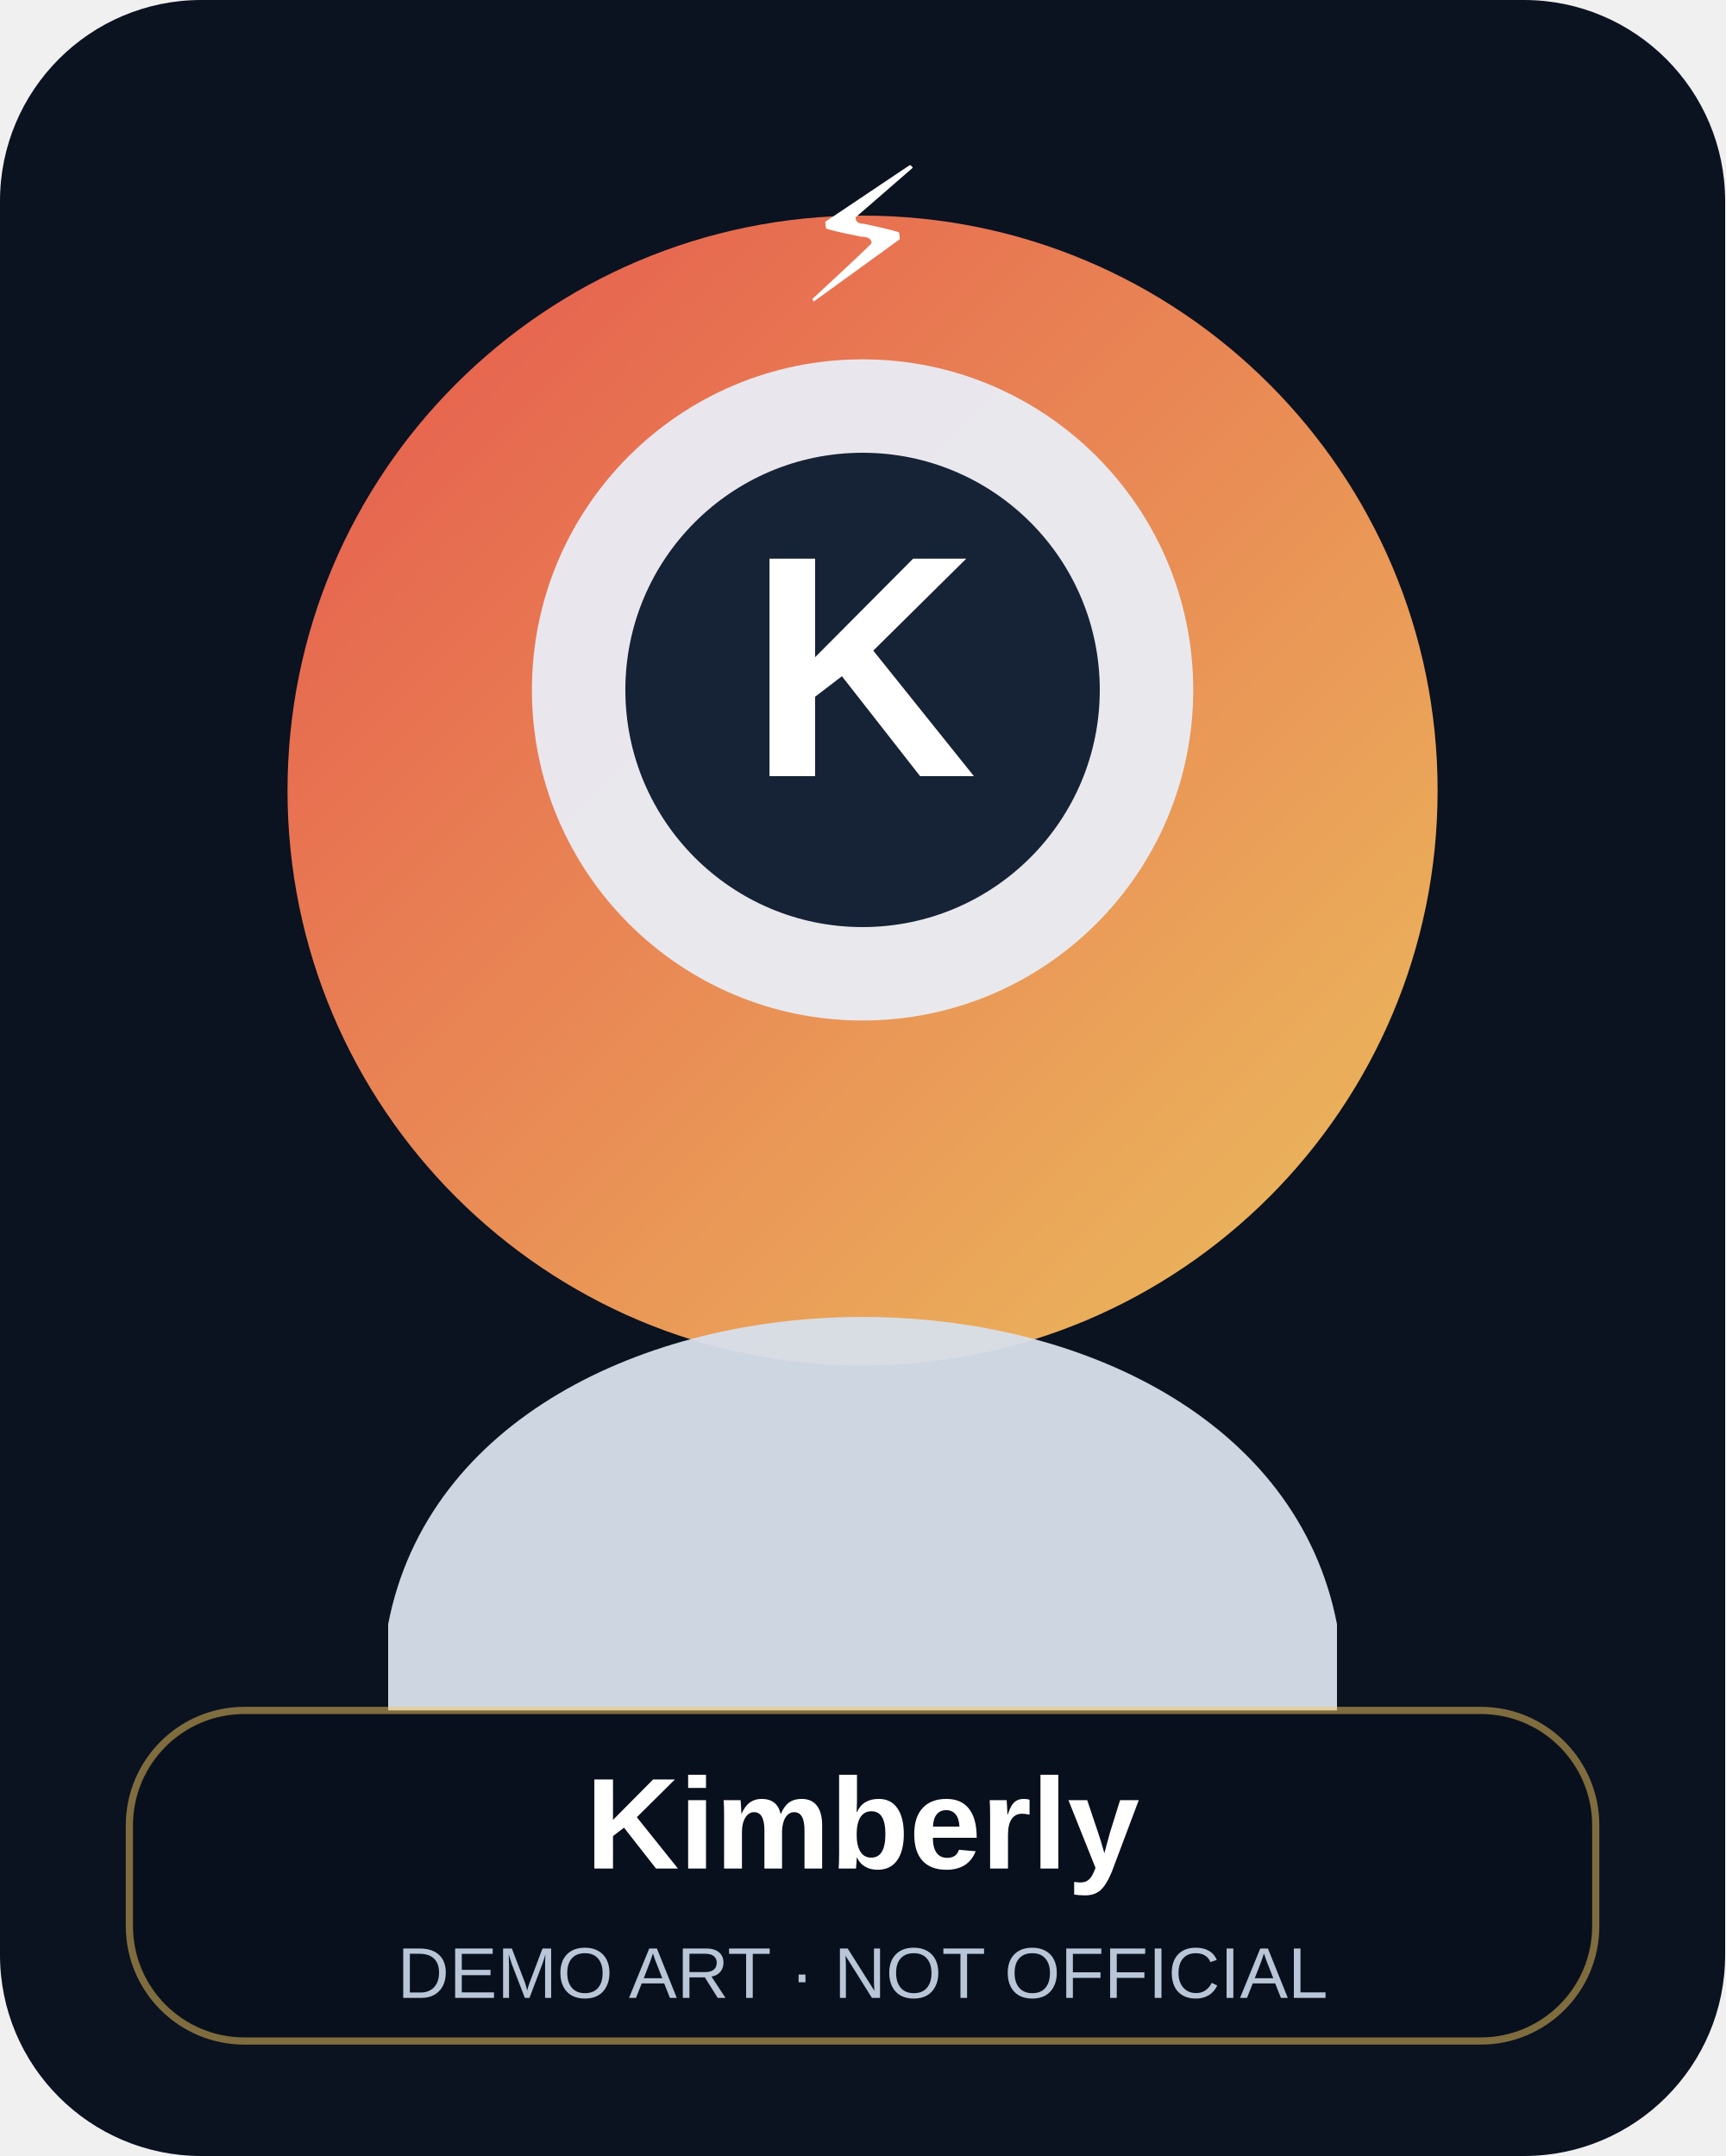
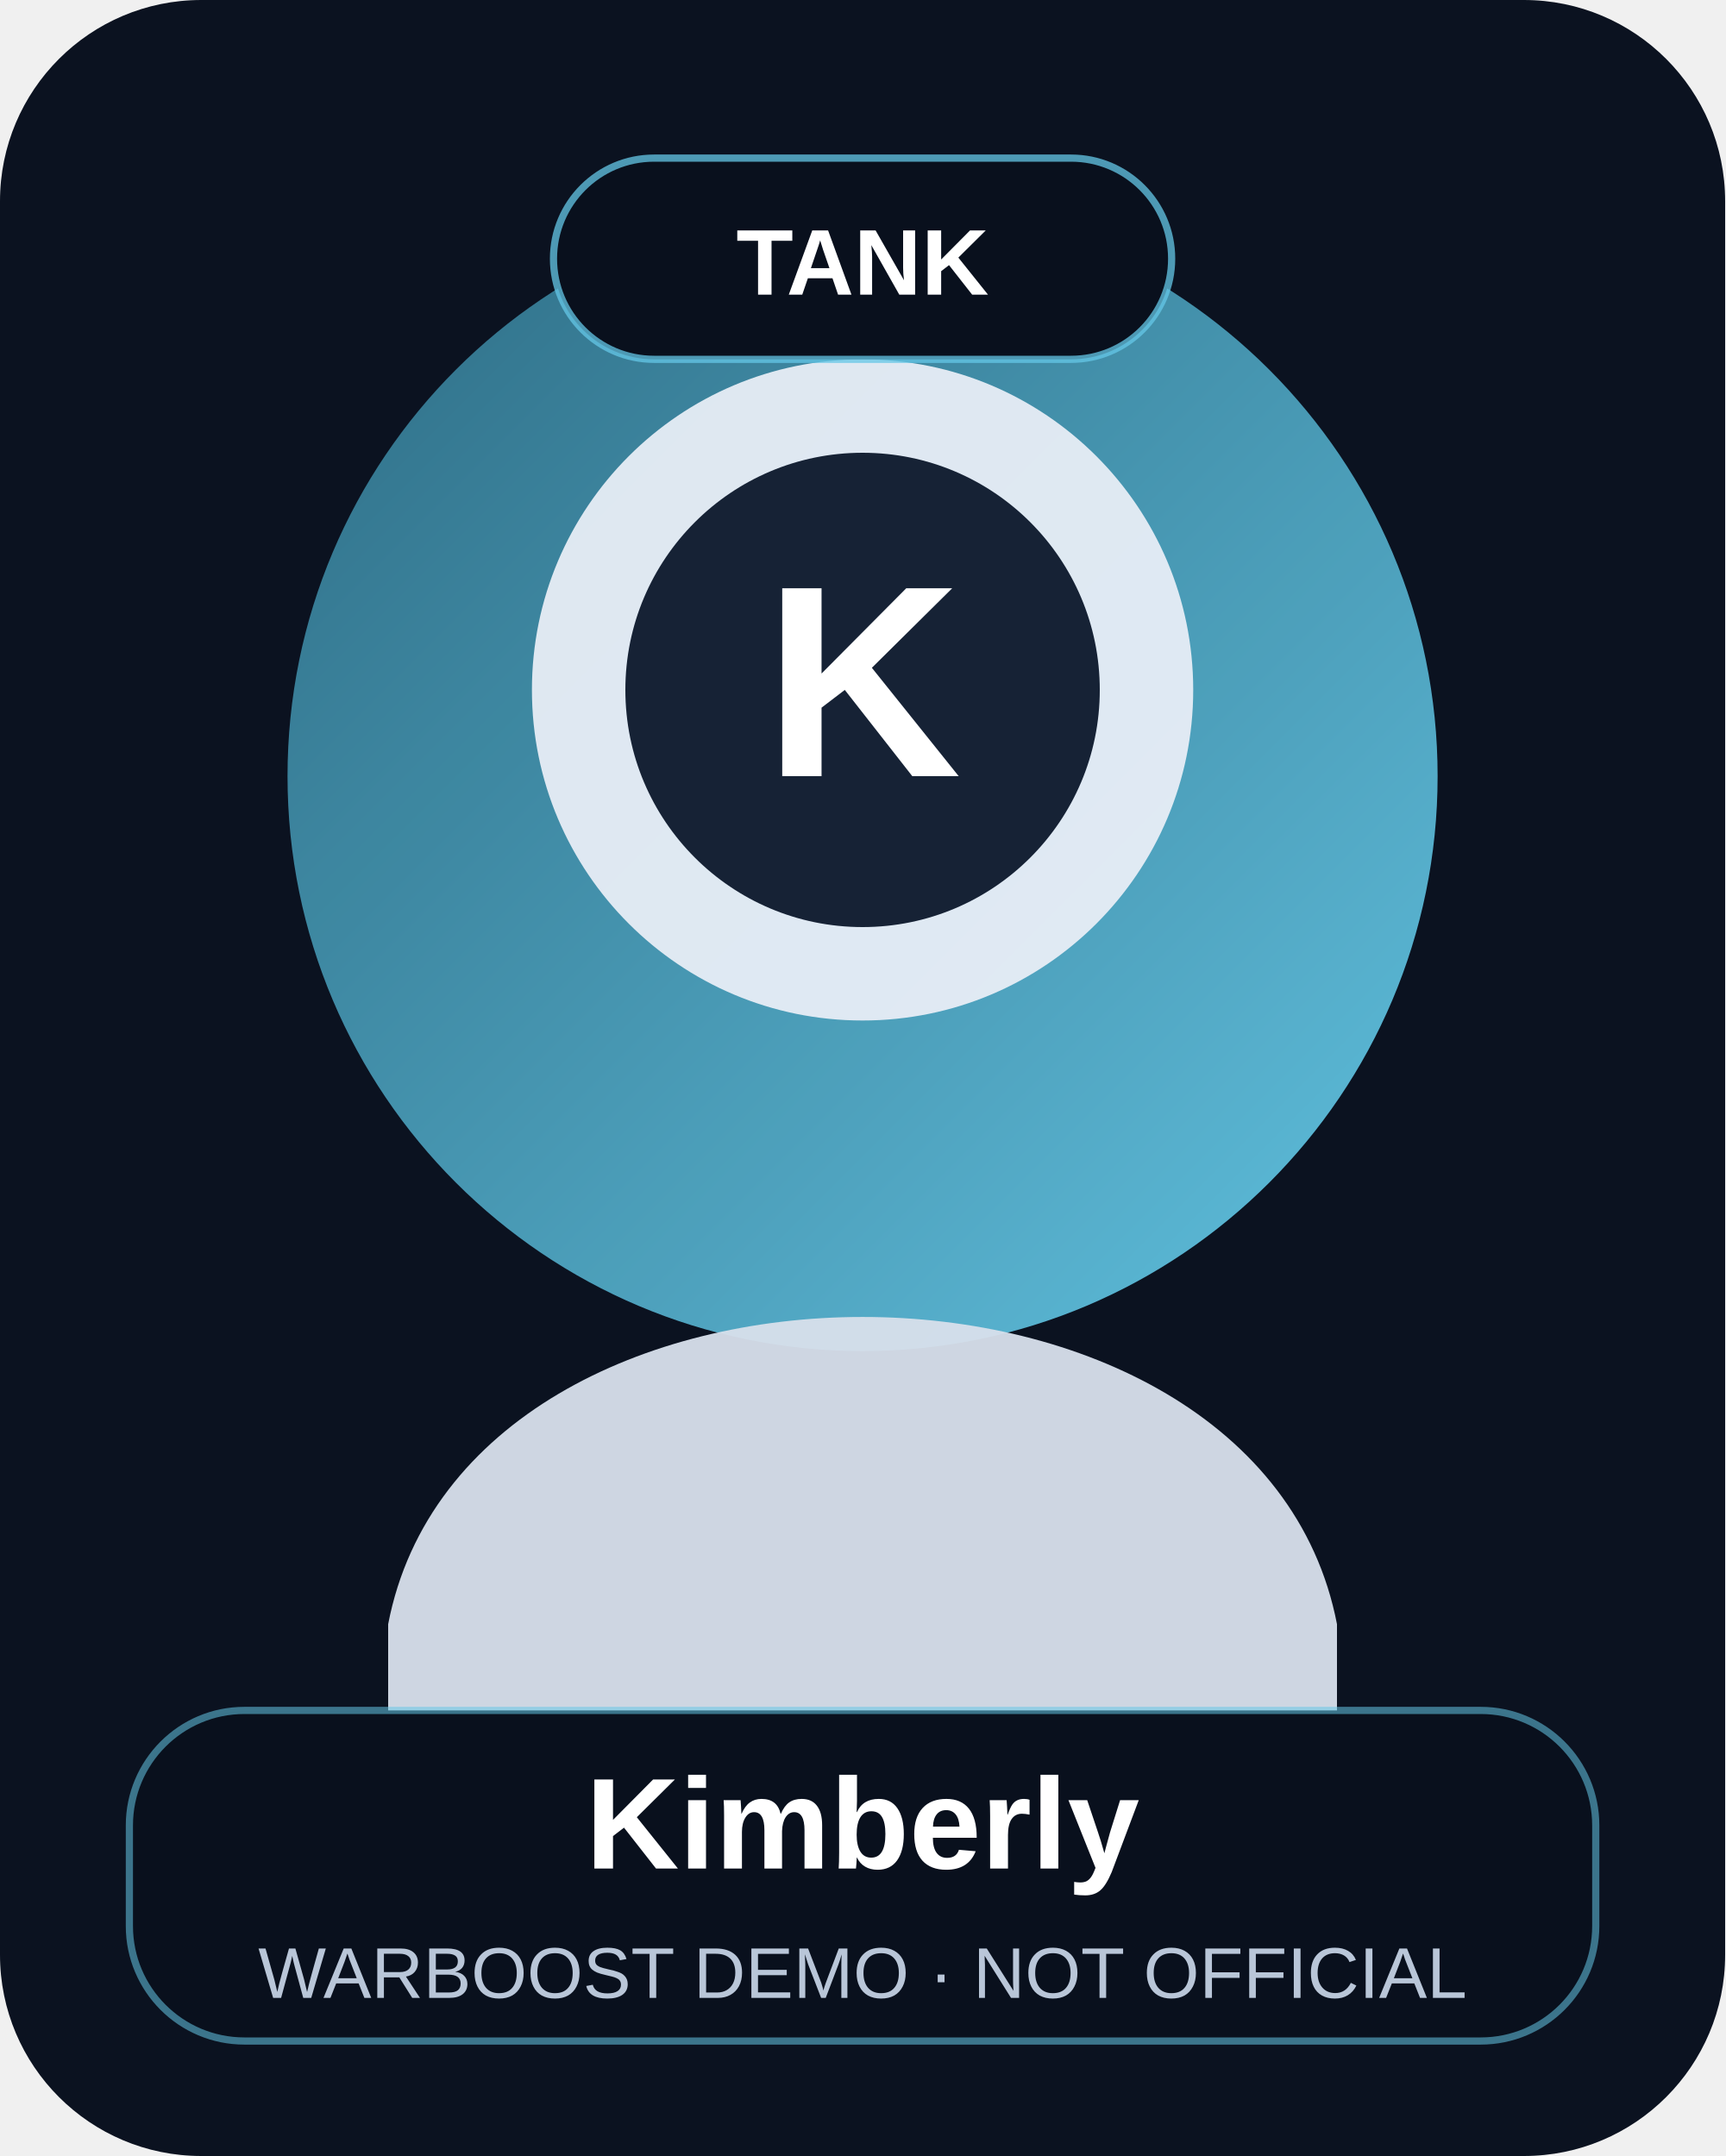
- <svg xmlns="http://www.w3.org/2000/svg" width="240" height="300" viewBox="0 0 240 300">
+ <svg xmlns="http://www.w3.org/2000/svg" width="240" height="300" viewBox="0 0 240 300" role="img" aria-label="Kimberly WarBoost demo visual">
  <defs>
    <linearGradient id="g" x1="0" y1="0" x2="1" y2="1">
-       <stop stop-color="#f05a4f" />
-       <stop offset="1" stop-color="#f6c85f" />
+       <stop stop-color="#2f6f88" />
+       <stop offset="1" stop-color="#64c7e6" />
    </linearGradient>
  </defs>
  <rect width="240" height="300" rx="28" fill="#0b1220" />
-   <circle cx="120" cy="110" r="80" fill="url(#g)" opacity=".95" />
+   <circle cx="120" cy="108" r="80" fill="url(#g)" opacity=".96" />
  <circle cx="120" cy="96" r="46" fill="#e9eef6" opacity=".94" />
  <path d="M54 226c11-57 121-57 132 0v38H54z" fill="#d7e0eb" opacity=".95" />
  <circle cx="120" cy="96" r="33" fill="#162235" />
-   <text x="120" y="108" text-anchor="middle" font-size="44" font-family="Arial" font-weight="700" fill="#fff">K</text>
-   <text x="120" y="42" text-anchor="middle" font-size="26" font-family="Arial" fill="#fff">⚡</text>
-   <rect x="18" y="238" width="204" height="46" rx="16" fill="#09101d" stroke="#f6c85f" stroke-opacity=".5" />
-   <text x="120" y="260" text-anchor="middle" font-size="18" font-family="Arial" font-weight="700" fill="#fff">Kimberly</text>
-   <text x="120" y="278" text-anchor="middle" font-size="10" font-family="Arial" fill="#b9c6d8">DEMO ART · NOT OFFICIAL</text>
+   <text x="120" y="108" text-anchor="middle" font-size="38" font-family="Arial, sans-serif" font-weight="700" fill="#fff">K</text>
+   <rect x="77" y="22" width="86" height="28" rx="14" fill="#09101d" stroke="#64c7e6" stroke-opacity=".75" />
+   <text x="120" y="41" text-anchor="middle" font-size="13" font-family="Arial, sans-serif" font-weight="700" fill="#fff">TANK</text>
+   <rect x="18" y="238" width="204" height="46" rx="16" fill="#09101d" stroke="#64c7e6" stroke-opacity=".55" />
+   <text x="120" y="260" text-anchor="middle" font-size="18" font-family="Arial, sans-serif" font-weight="700" fill="#fff">Kimberly</text>
+   <text x="120" y="278" text-anchor="middle" font-size="10" font-family="Arial, sans-serif" fill="#b9c6d8">WARBOOST DEMO · NOT OFFICIAL</text>
</svg>
